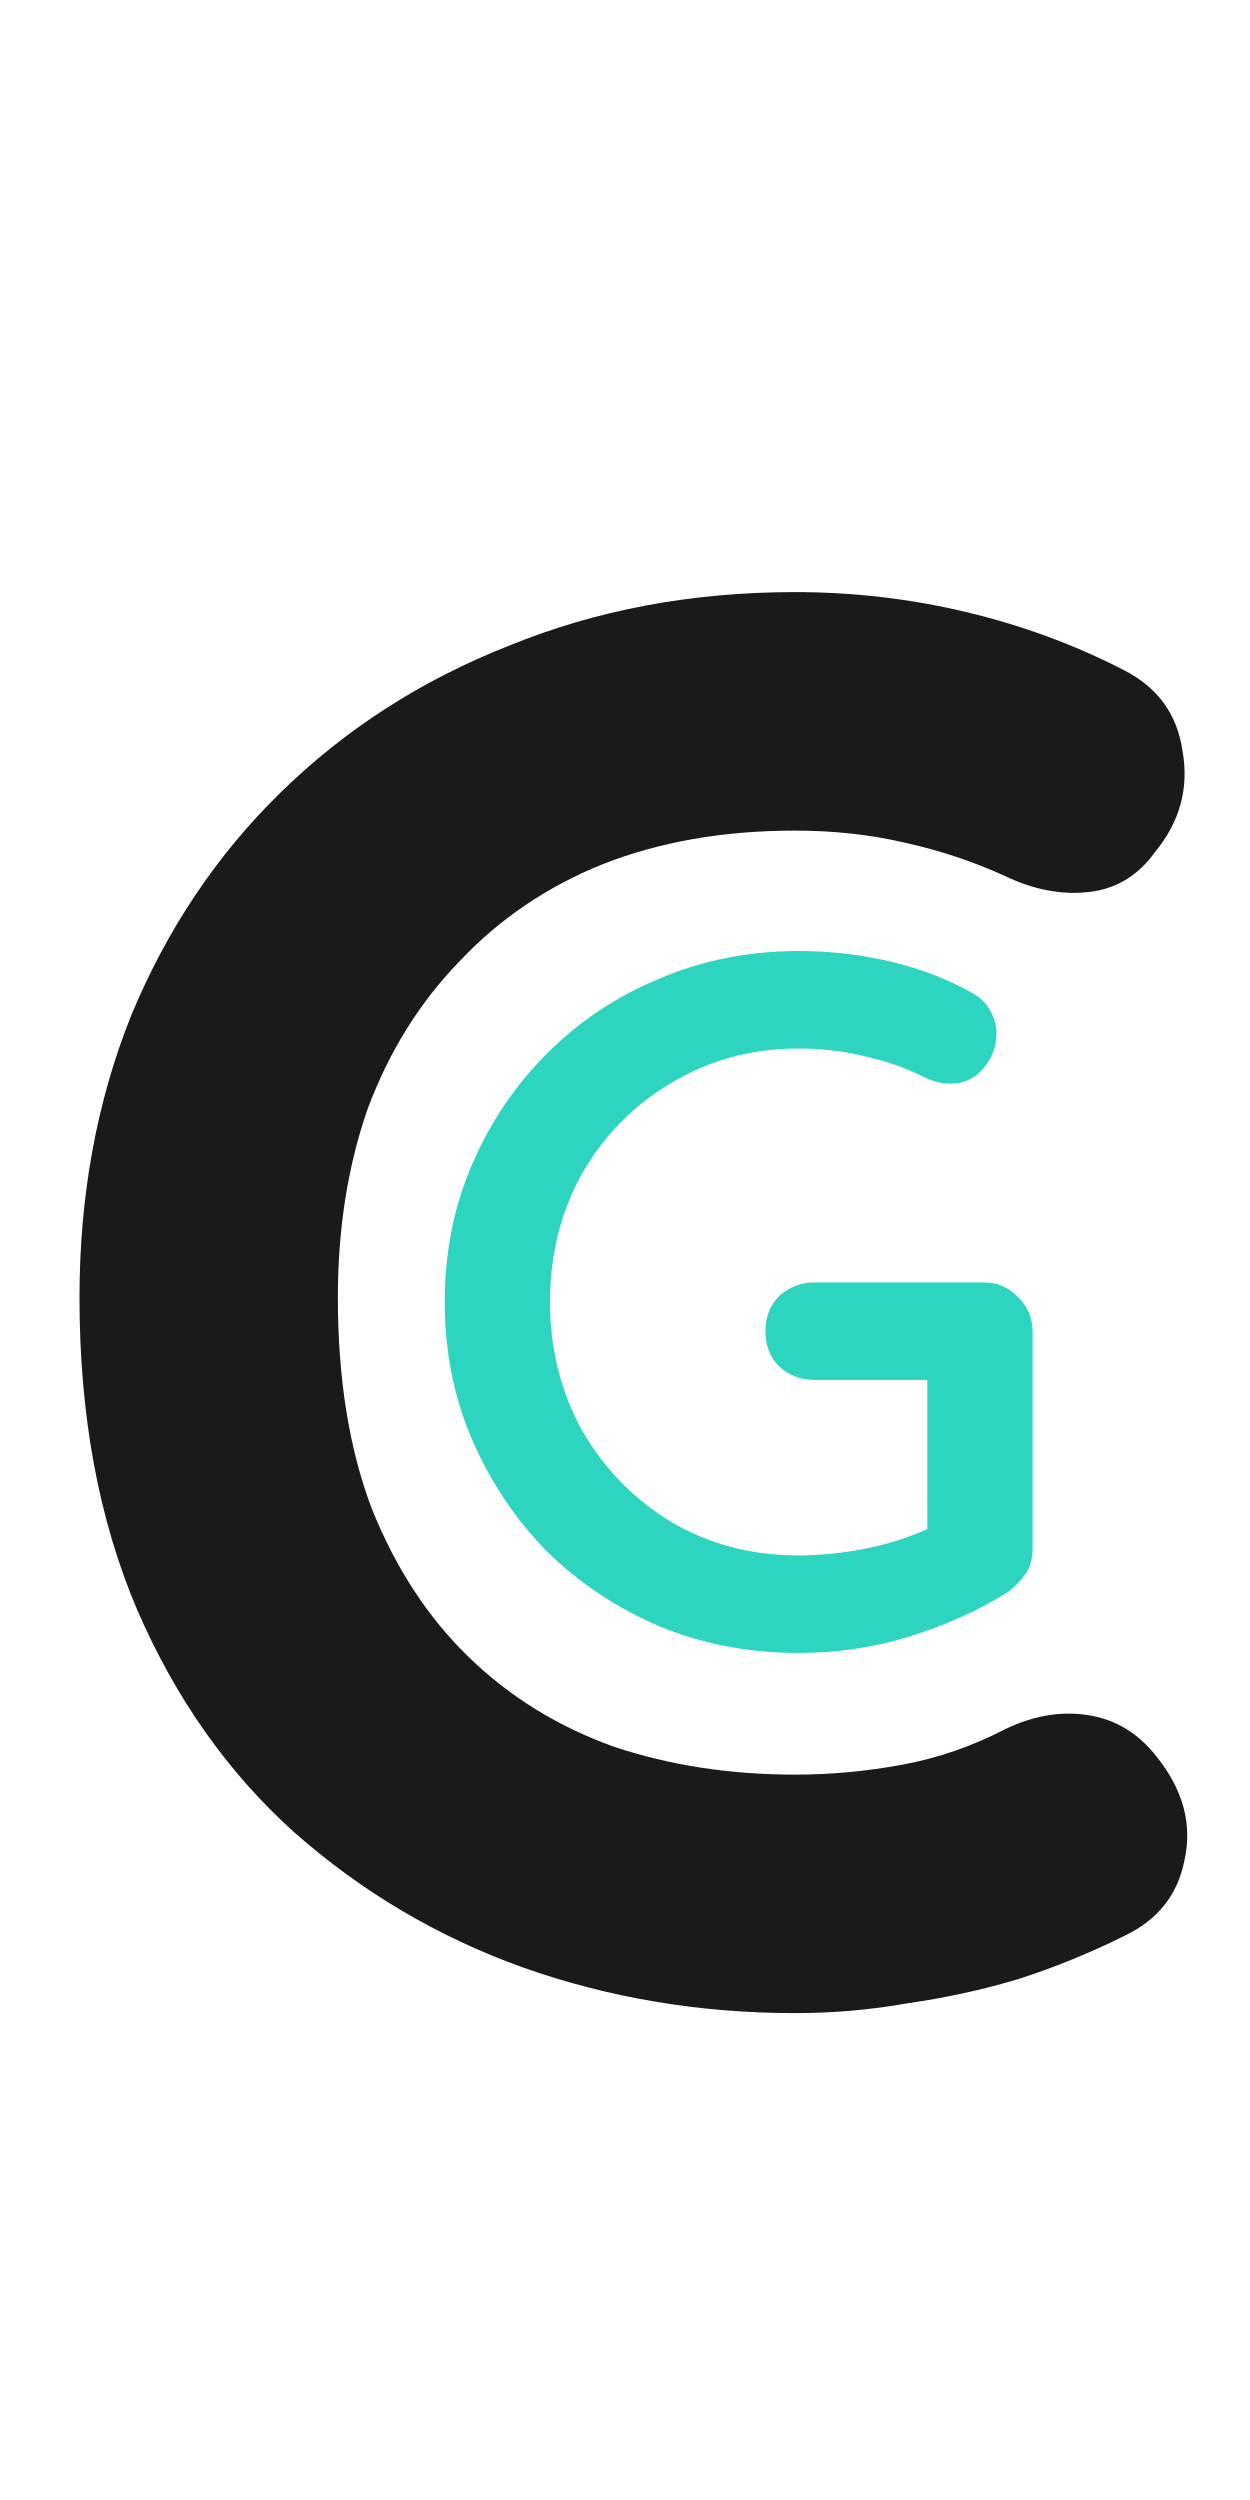
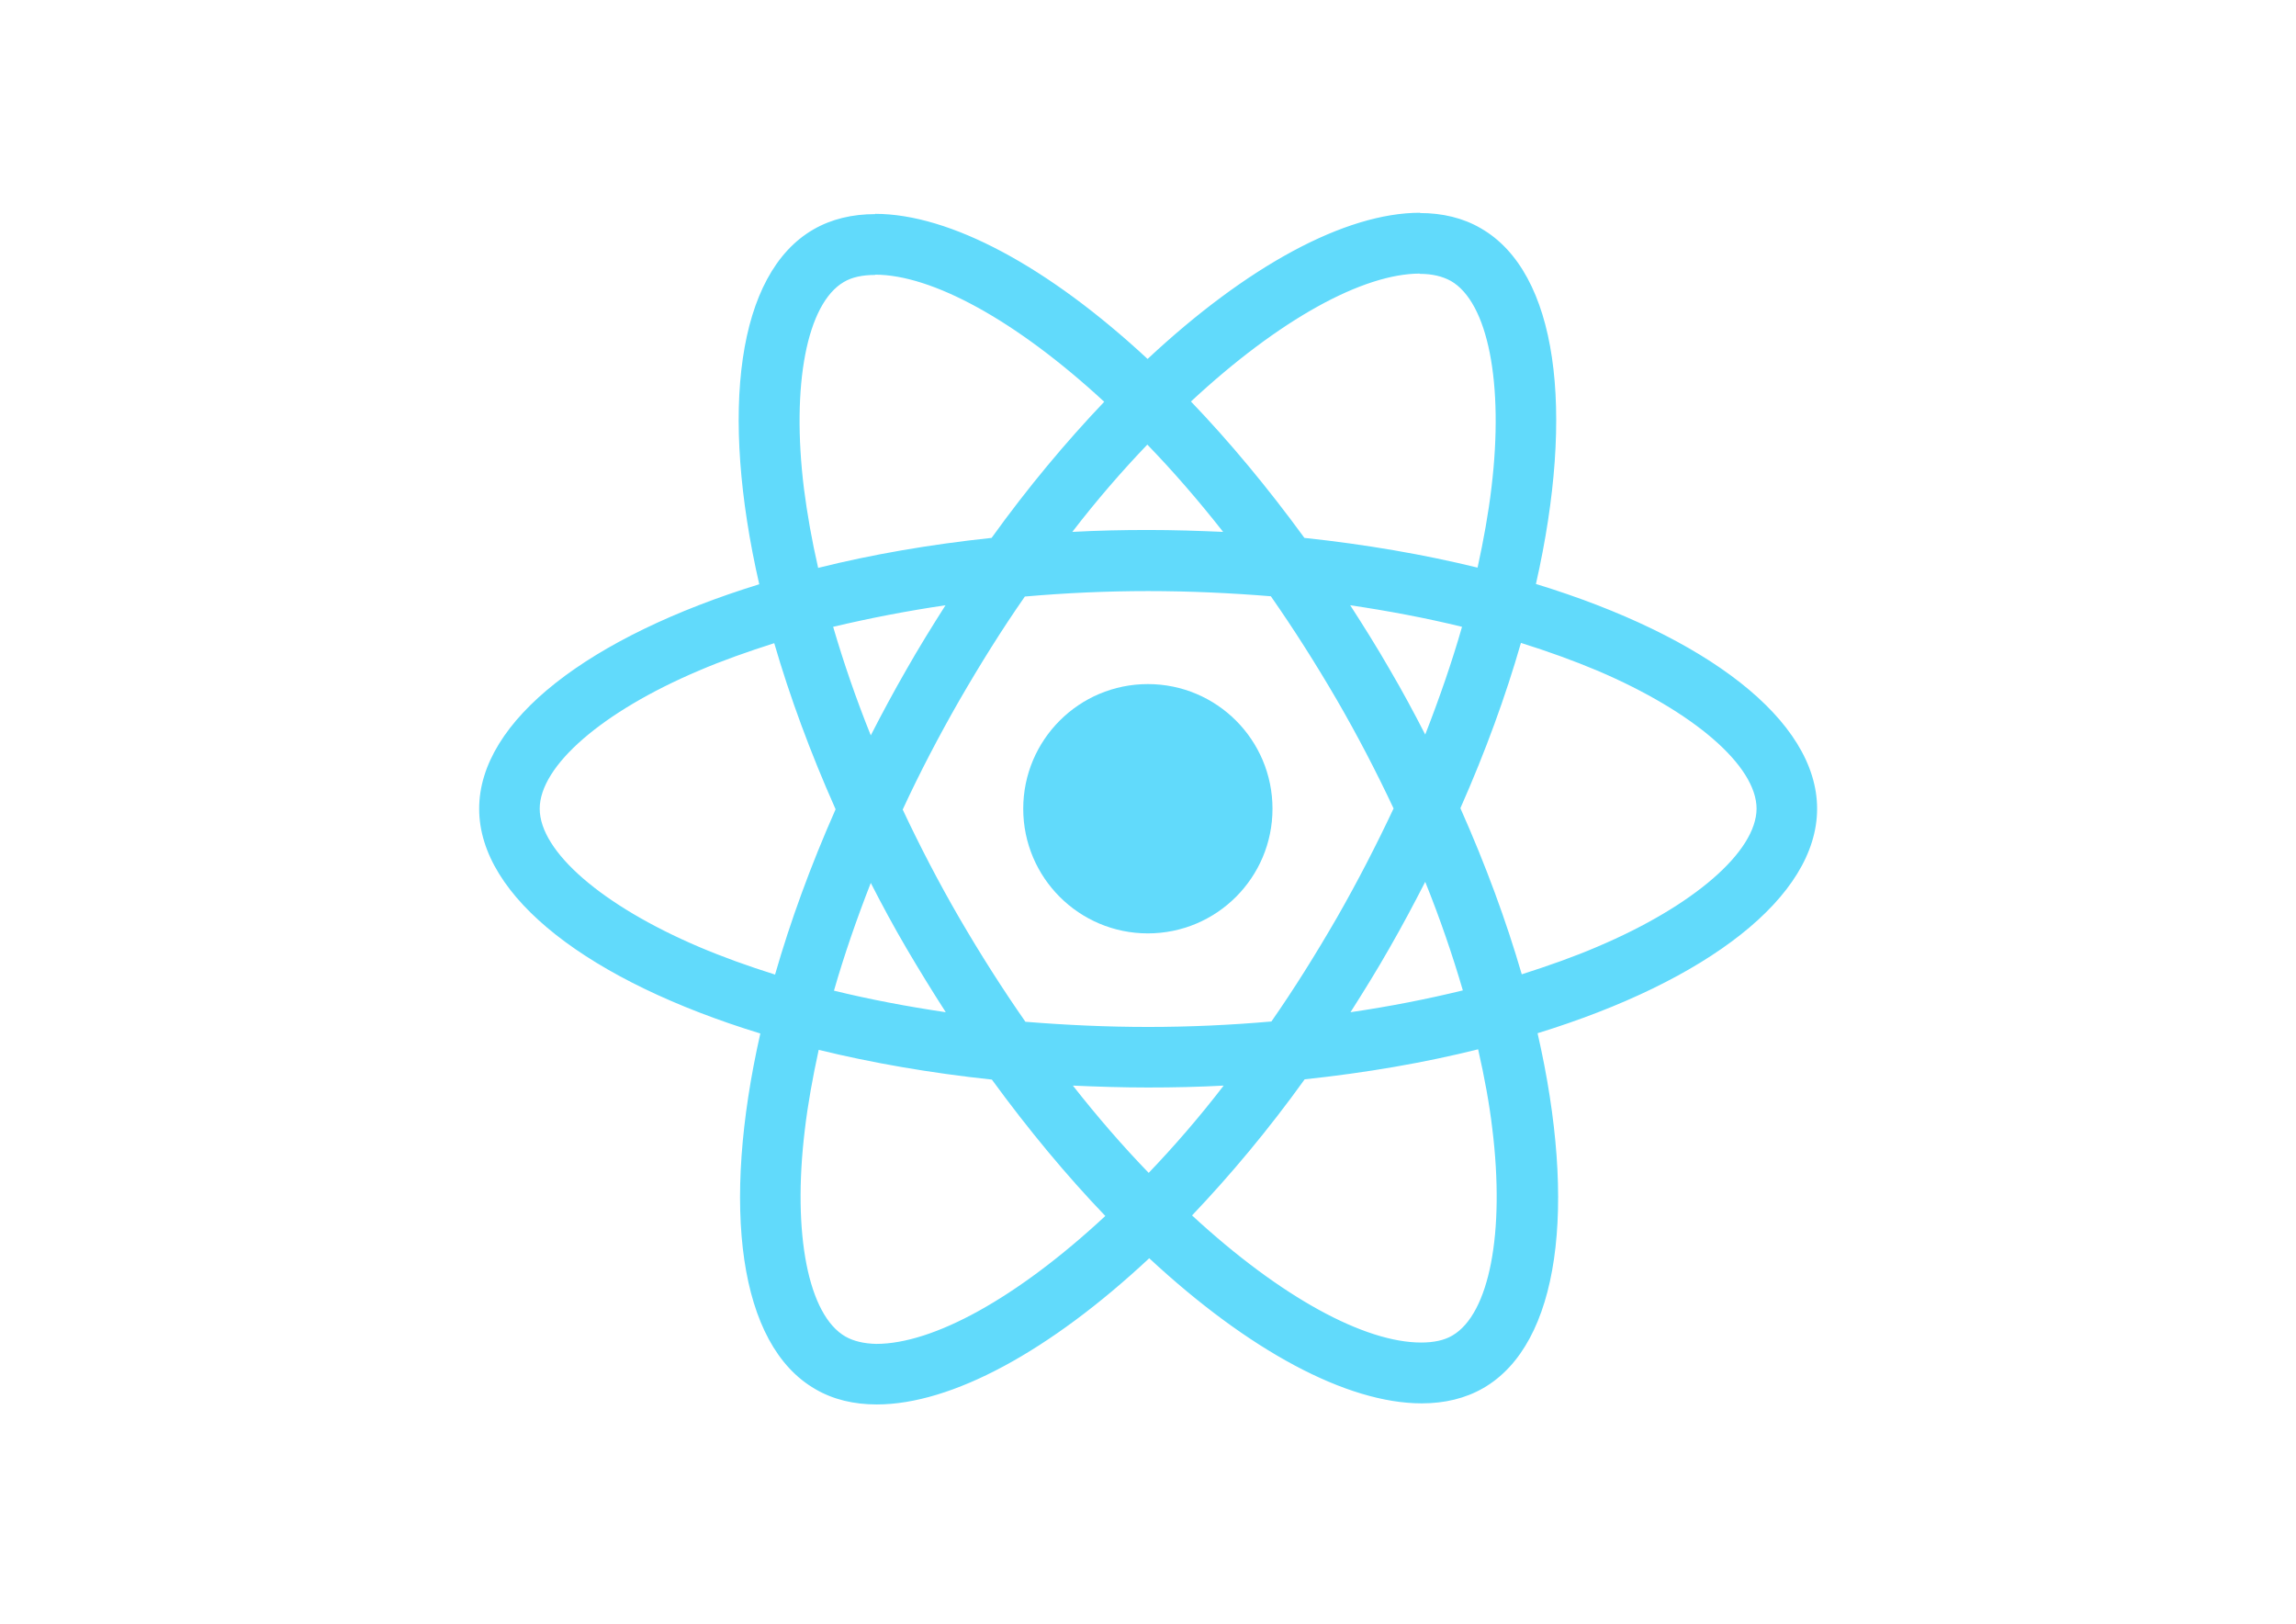
- <svg xmlns="http://www.w3.org/2000/svg" width="37" height="74" viewBox="0 0 37 74" fill="none">
-   <path d="M23.639 48.927C22.177 48.927 20.811 48.667 19.541 48.148C18.271 47.609 17.156 46.868 16.194 45.926C15.251 44.964 14.511 43.858 13.972 42.607C13.433 41.357 13.164 40.001 13.164 38.538C13.164 37.076 13.433 35.72 13.972 34.47C14.511 33.219 15.251 32.123 16.194 31.18C17.156 30.218 18.271 29.478 19.541 28.958C20.811 28.42 22.177 28.15 23.639 28.15C24.581 28.15 25.495 28.256 26.38 28.468C27.265 28.679 28.063 28.987 28.775 29.391C29.025 29.526 29.208 29.709 29.323 29.939C29.439 30.151 29.496 30.363 29.496 30.574C29.496 30.978 29.362 31.334 29.092 31.642C28.842 31.93 28.525 32.075 28.14 32.075C28.006 32.075 27.861 32.056 27.707 32.017C27.573 31.979 27.448 31.93 27.332 31.873C26.794 31.603 26.216 31.401 25.601 31.267C24.985 31.113 24.331 31.036 23.639 31.036C22.253 31.036 21.003 31.373 19.887 32.046C18.772 32.7 17.887 33.594 17.233 34.73C16.598 35.864 16.28 37.134 16.28 38.538C16.28 39.924 16.598 41.193 17.233 42.347C17.887 43.483 18.772 44.387 19.887 45.06C21.003 45.714 22.253 46.041 23.639 46.041C24.312 46.041 25.024 45.964 25.774 45.81C26.524 45.637 27.159 45.416 27.678 45.147L27.448 45.926V40.443L27.909 40.847H24.129C23.706 40.847 23.35 40.712 23.061 40.443C22.792 40.174 22.657 39.827 22.657 39.404C22.657 38.981 22.792 38.635 23.061 38.365C23.35 38.096 23.706 37.961 24.129 37.961H29.121C29.525 37.961 29.862 38.106 30.131 38.394C30.42 38.663 30.564 39.01 30.564 39.433V45.839C30.564 46.147 30.487 46.407 30.333 46.618C30.179 46.83 30.006 47.003 29.814 47.138C28.948 47.676 27.986 48.109 26.928 48.436C25.889 48.763 24.793 48.927 23.639 48.927Z" fill="#2DD4BF" />
-   <path d="M33.238 19.821C34.257 20.331 34.846 21.134 35.003 22.233C35.199 23.331 34.924 24.331 34.179 25.233C33.669 25.939 33.002 26.331 32.179 26.409C31.395 26.488 30.59 26.331 29.767 25.939C28.826 25.507 27.826 25.174 26.767 24.939C25.747 24.703 24.669 24.586 23.531 24.586C21.413 24.586 19.511 24.919 17.825 25.586C16.178 26.253 14.766 27.213 13.589 28.468C12.413 29.684 11.511 31.135 10.883 32.822C10.295 34.508 10.001 36.371 10.001 38.41C10.001 40.803 10.334 42.881 11.001 44.646C11.707 46.411 12.668 47.882 13.883 49.058C15.099 50.235 16.531 51.117 18.178 51.705C19.825 52.254 21.609 52.529 23.531 52.529C24.59 52.529 25.649 52.431 26.708 52.235C27.767 52.039 28.787 51.686 29.767 51.176C30.59 50.784 31.395 50.646 32.179 50.764C33.002 50.882 33.689 51.294 34.238 51.999C35.022 52.98 35.297 54 35.061 55.059C34.865 56.078 34.277 56.823 33.297 57.294C32.277 57.804 31.218 58.235 30.12 58.588C29.061 58.902 27.983 59.137 26.884 59.294C25.786 59.49 24.669 59.588 23.531 59.588C20.707 59.588 18.021 59.137 15.472 58.235C12.962 57.333 10.707 56 8.707 54.235C6.746 52.47 5.196 50.274 4.059 47.646C2.922 44.979 2.353 41.901 2.353 38.41C2.353 35.39 2.863 32.606 3.883 30.057C4.942 27.508 6.412 25.311 8.295 23.468C10.216 21.585 12.472 20.134 15.06 19.115C17.648 18.056 20.472 17.526 23.531 17.526C25.257 17.526 26.943 17.722 28.59 18.115C30.238 18.507 31.787 19.076 33.238 19.821Z" fill="#181A1B" />
+ <svg xmlns="http://www.w3.org/2000/svg" viewBox="0 0 841.9 595.3">
+   <g fill="#61DAFB">
+     <path d="M666.3 296.5c0-32.5-40.7-63.3-103.1-82.4 14.4-63.6 8-114.2-20.2-130.4-6.5-3.8-14.1-5.6-22.4-5.6v22.3c4.6 0 8.3.9 11.4 2.6 13.6 7.8 19.5 37.5 14.9 75.7-1.1 9.4-2.9 19.3-5.1 29.4-19.6-4.8-41-8.5-63.5-10.9-13.5-18.5-27.5-35.3-41.6-50 32.6-30.3 63.2-46.9 84-46.9V78c-27.5 0-63.5 19.6-99.9 53.6-36.4-33.8-72.4-53.2-99.9-53.2v22.3c20.7 0 51.4 16.5 84 46.6-14 14.7-28 31.4-41.3 49.9-22.6 2.4-44 6.1-63.6 11-2.3-10-4-19.7-5.2-29-4.7-38.2 1.1-67.9 14.6-75.8 3-1.8 6.9-2.6 11.5-2.6V78.5c-8.4 0-16 1.8-22.6 5.6-28.1 16.2-34.4 66.7-19.9 130.1-62.2 19.2-102.7 49.9-102.7 82.3 0 32.5 40.7 63.3 103.1 82.4-14.4 63.6-8 114.2 20.2 130.4 6.5 3.8 14.1 5.6 22.5 5.6 27.5 0 63.5-19.6 99.9-53.6 36.4 33.8 72.4 53.2 99.9 53.2 8.4 0 16-1.8 22.6-5.6 28.1-16.2 34.4-66.7 19.9-130.1 62-19.1 102.5-49.9 102.5-82.3zm-130.2-66.7c-3.7 12.9-8.3 26.2-13.5 39.5-4.1-8-8.4-16-13.1-24-4.6-8-9.5-15.8-14.4-23.4 14.2 2.1 27.9 4.7 41 7.9zm-45.8 106.5c-7.8 13.5-15.8 26.3-24.1 38.2-14.9 1.3-30 2-45.2 2-15.1 0-30.2-.7-45-1.9-8.3-11.9-16.4-24.6-24.2-38-7.6-13.1-14.5-26.4-20.8-39.8 6.2-13.4 13.2-26.8 20.7-39.9 7.8-13.5 15.8-26.3 24.1-38.2 14.9-1.3 30-2 45.2-2 15.1 0 30.2.7 45 1.9 8.3 11.9 16.4 24.6 24.2 38 7.6 13.1 14.5 26.4 20.8 39.8-6.3 13.4-13.2 26.8-20.7 39.9zm32.3-13c5.4 13.4 10 26.8 13.8 39.8-13.1 3.2-26.9 5.9-41.2 8 4.9-7.7 9.8-15.6 14.4-23.7 4.6-8 8.9-16.1 13-24.1zM421.2 430c-9.3-9.6-18.6-20.3-27.8-32 9 .4 18.2.7 27.5.7 9.4 0 18.7-.2 27.8-.7-9 11.7-18.3 22.4-27.5 32zm-74.4-58.9c-14.2-2.1-27.9-4.7-41-7.9 3.7-12.9 8.3-26.2 13.5-39.5 4.1 8 8.4 16 13.1 24 4.7 8 9.5 15.8 14.4 23.4zM420.7 163c9.3 9.6 18.6 20.3 27.8 32-9-.4-18.2-.7-27.5-.7-9.4 0-18.7.2-27.8.7 9-11.7 18.3-22.4 27.5-32zm-74 58.9c-4.9 7.7-9.8 15.6-14.4 23.7-4.6 8-8.9 16-13 24-5.4-13.4-10-26.8-13.8-39.8 13.1-3.1 26.9-5.8 41.2-7.9zm-90.5 125.2c-35.4-15.1-58.3-34.9-58.3-50.6 0-15.7 22.9-35.6 58.3-50.6 8.6-3.7 18-7 27.7-10.1 5.7 19.6 13.2 40 22.5 60.9-9.2 20.8-16.6 41.1-22.2 60.6-9.9-3.1-19.3-6.5-28-10.2zM310 490c-13.6-7.8-19.5-37.5-14.9-75.7 1.1-9.4 2.9-19.3 5.1-29.4 19.6 4.8 41 8.5 63.5 10.9 13.5 18.5 27.5 35.3 41.6 50-32.6 30.3-63.2 46.9-84 46.9-4.5-.1-8.3-1-11.3-2.7zm237.2-76.2c4.7 38.2-1.1 67.9-14.6 75.8-3 1.8-6.9 2.6-11.5 2.6-20.7 0-51.4-16.5-84-46.6 14-14.7 28-31.4 41.3-49.9 22.6-2.4 44-6.1 63.6-11 2.3 10.1 4.1 19.8 5.2 29.1zm38.5-66.7c-8.6 3.7-18 7-27.7 10.1-5.7-19.6-13.2-40-22.5-60.9 9.2-20.8 16.6-41.1 22.2-60.6 9.9 3.1 19.3 6.5 28.1 10.2 35.4 15.1 58.3 34.9 58.3 50.6-.1 15.7-23 35.6-58.4 50.6zM320.8 78.4z" />
+     <circle cx="420.9" cy="296.5" r="45.7" />
+     <path d="M520.5 78.1z" />
+   </g>
</svg>
